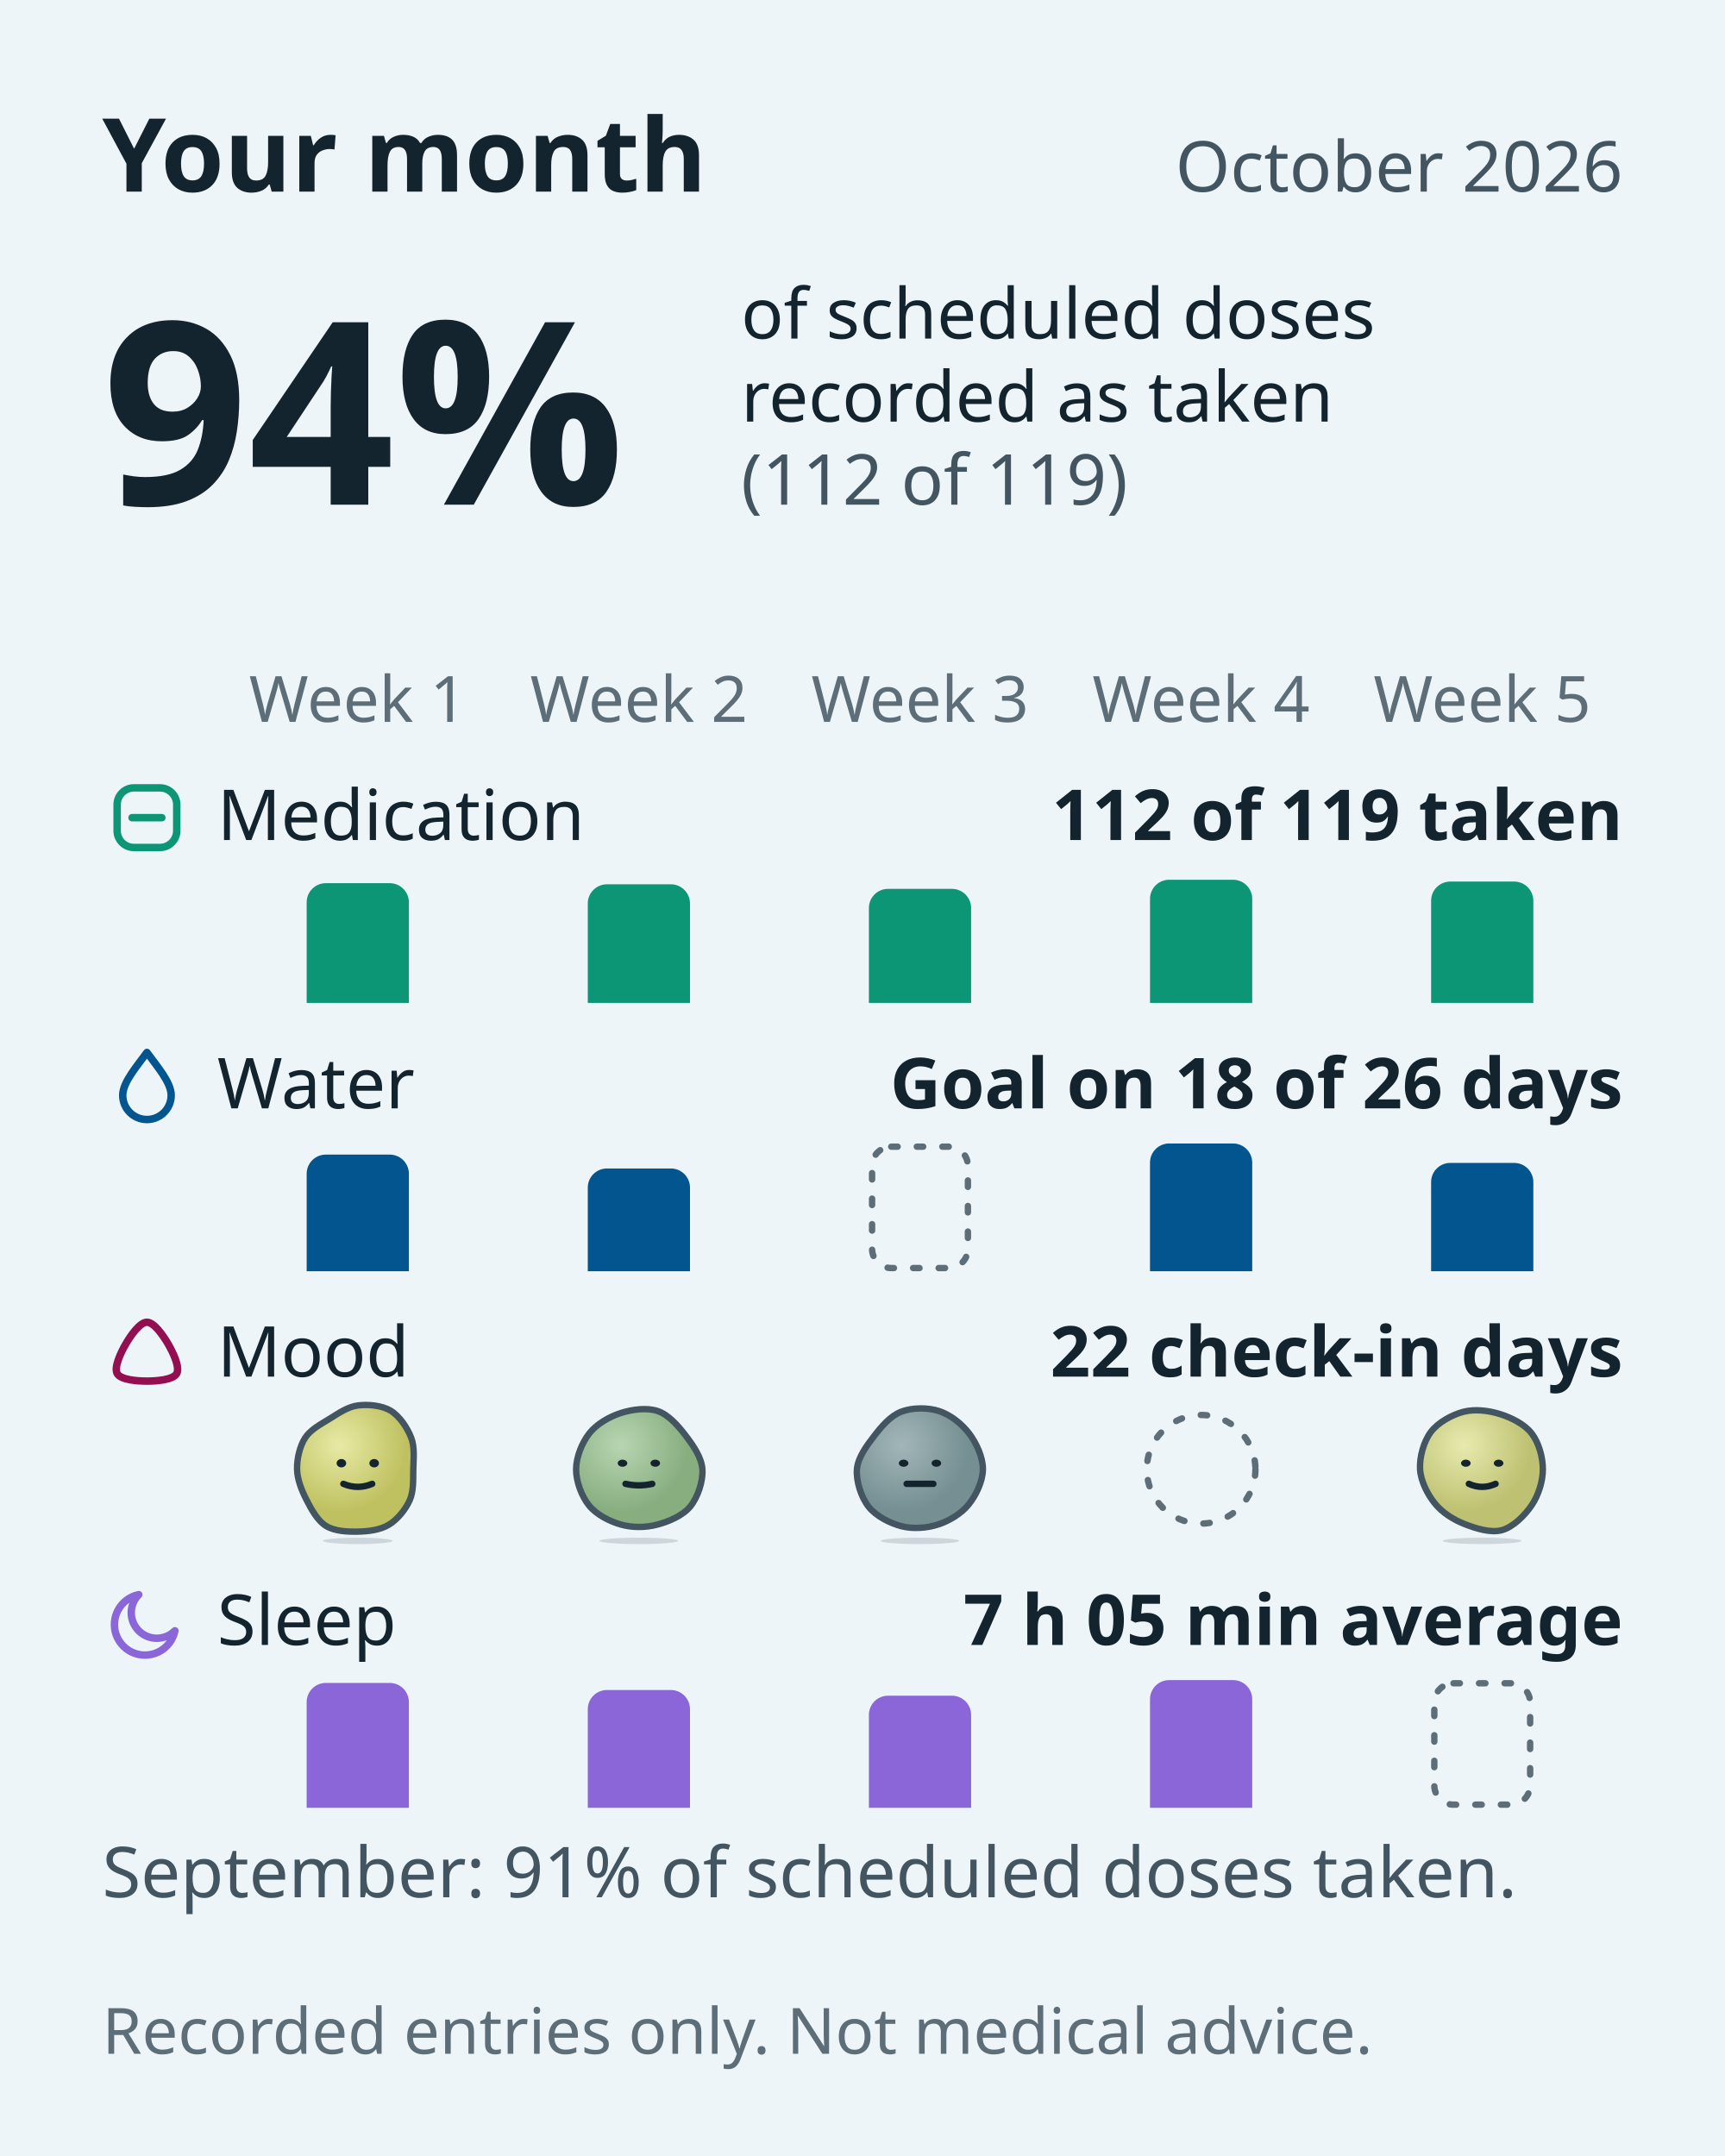
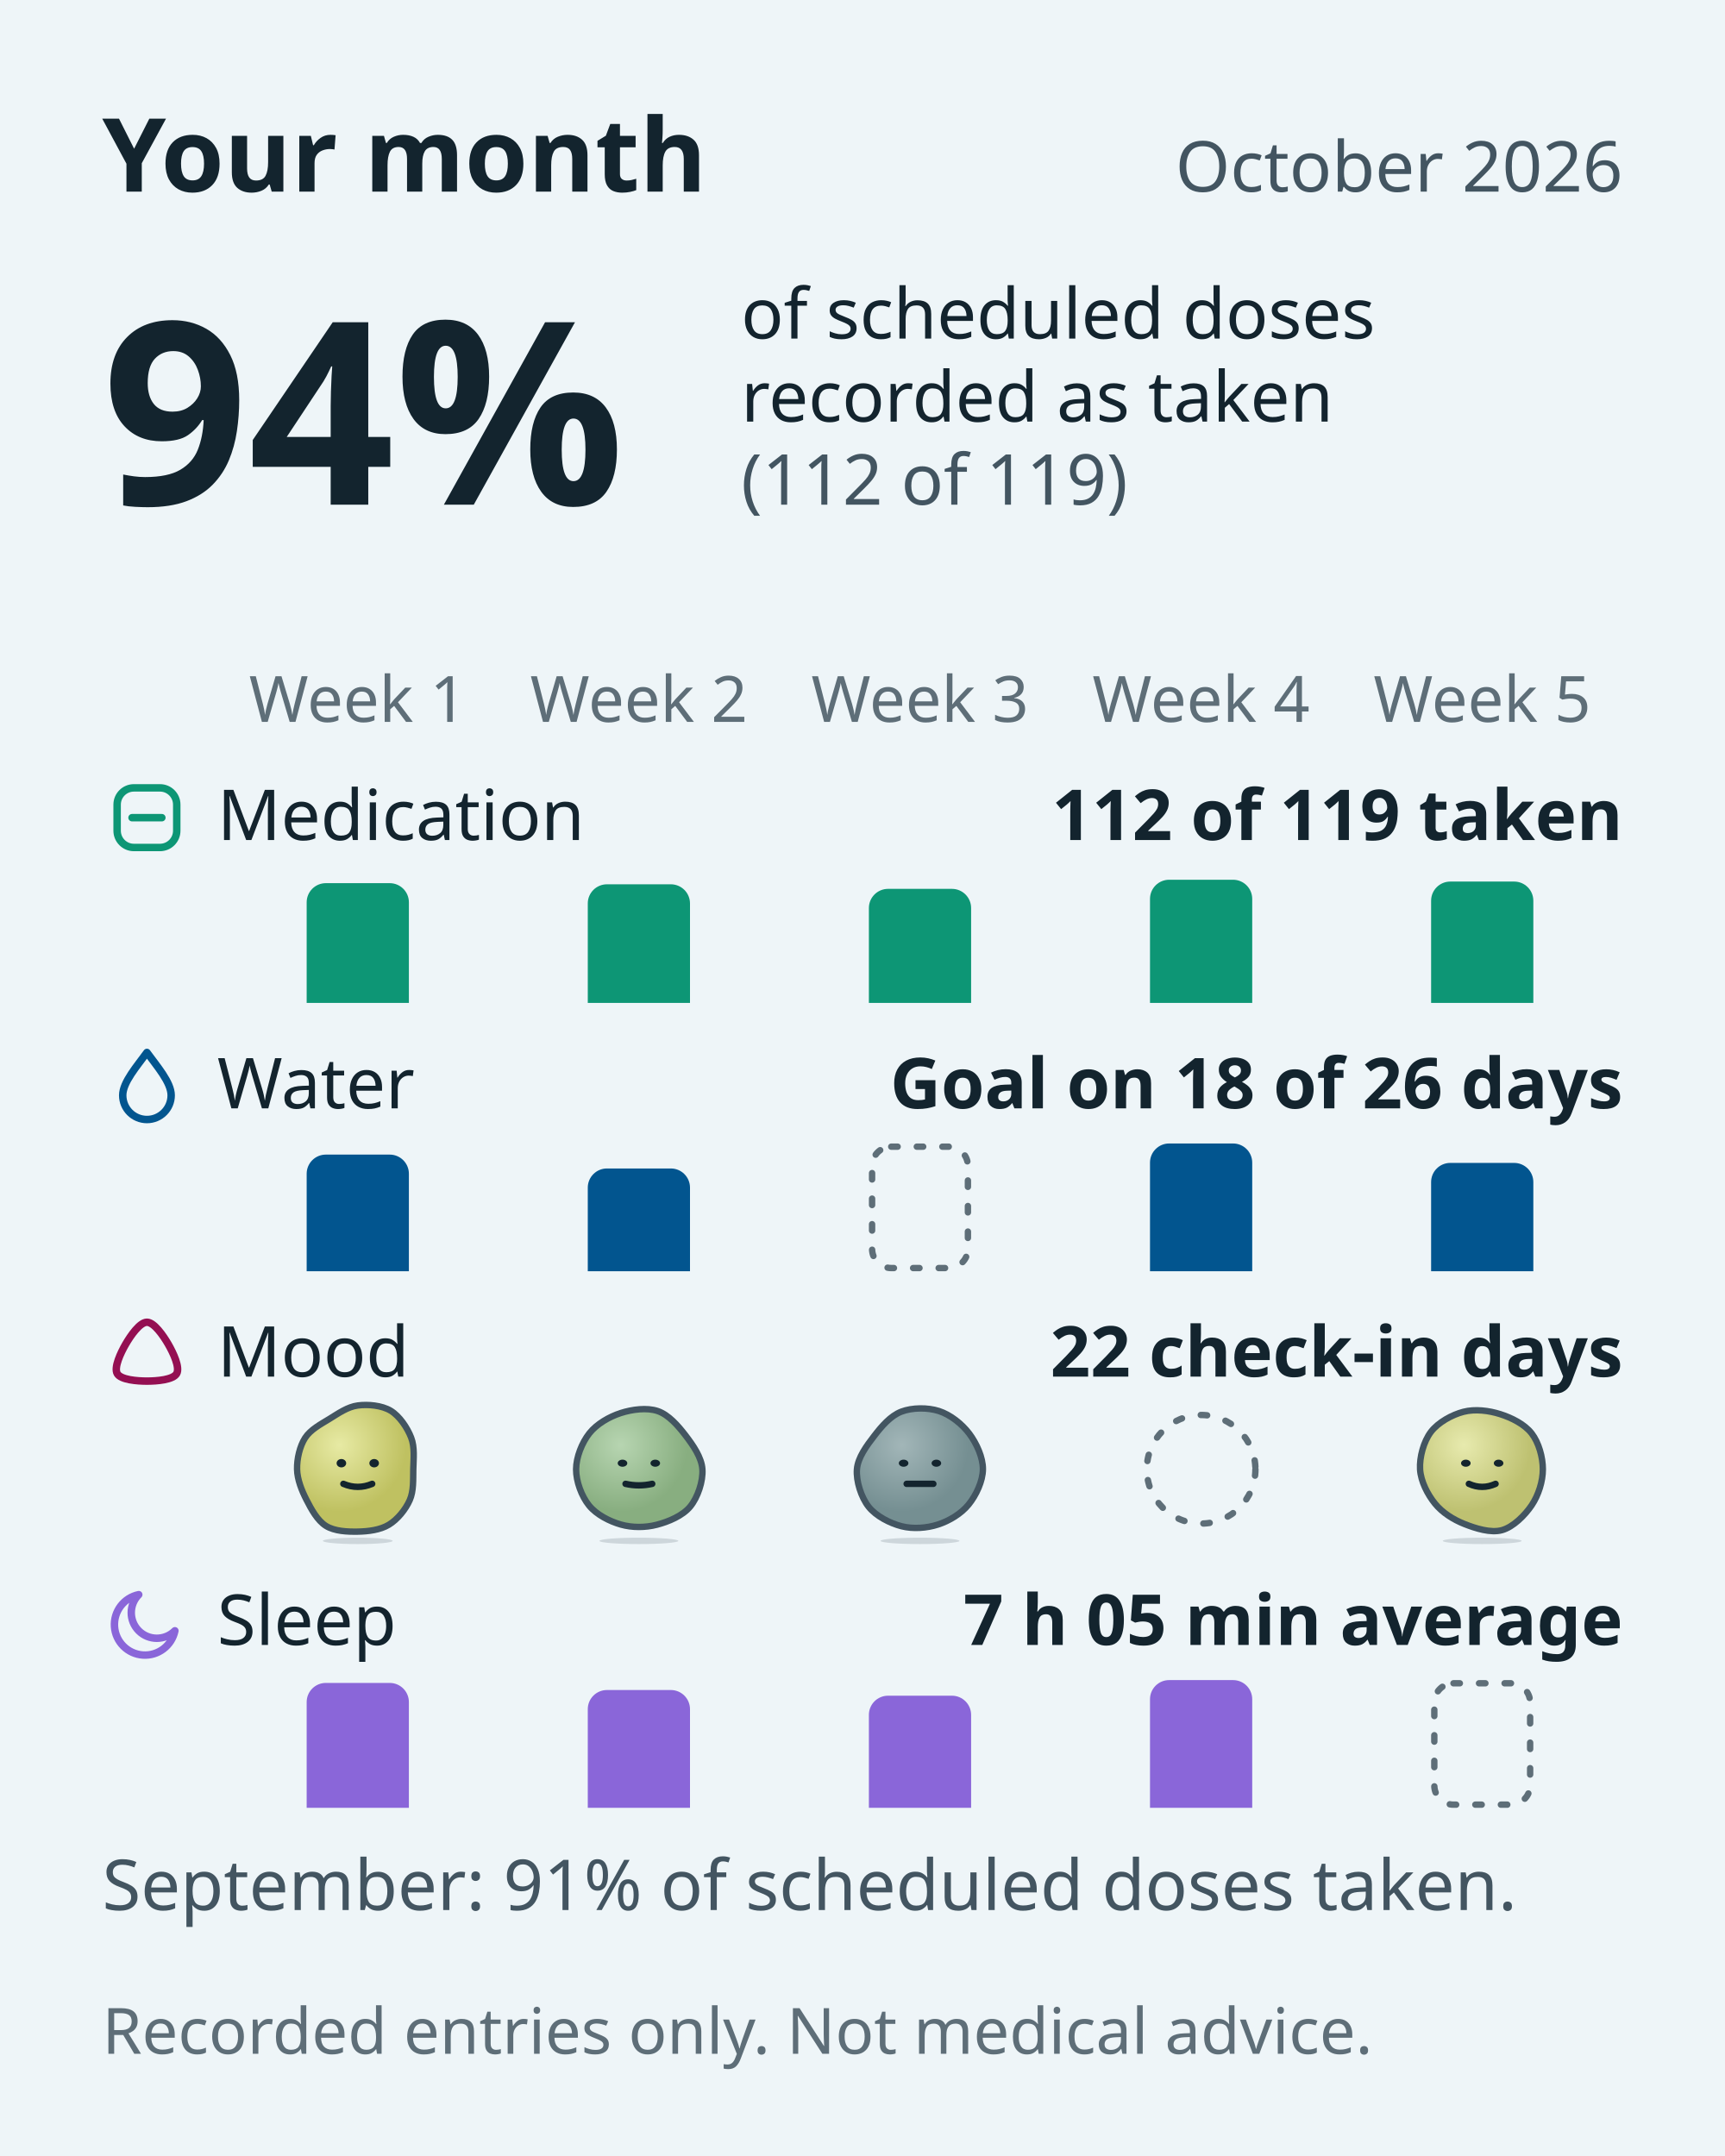
<svg xmlns="http://www.w3.org/2000/svg" width="1080" height="1350" viewBox="0 0 1080 1350">
  <defs>
    <radialGradient id="g1" gradientUnits="userSpaceOnUse" cx="212.6" cy="904.8" r="41.8">
      <stop offset="0" stop-color="#e7eaa4" />
      <stop offset="1" stop-color="#bfc161" />
    </radialGradient>
    <radialGradient id="g2" gradientUnits="userSpaceOnUse" cx="388.6" cy="904.8" r="41.8">
      <stop offset="0" stop-color="#b7d5b1" />
      <stop offset="1" stop-color="#88ae80" />
    </radialGradient>
    <radialGradient id="g3" gradientUnits="userSpaceOnUse" cx="564.6" cy="904.8" r="41.8">
      <stop offset="0" stop-color="#a2b6b8" />
      <stop offset="1" stop-color="#758f92" />
    </radialGradient>
    <radialGradient id="g4" gradientUnits="userSpaceOnUse" cx="916.6" cy="904.8" r="41.8">
      <stop offset="0" stop-color="#e7eaae" />
      <stop offset="1" stop-color="#bec171" />
    </radialGradient>
  </defs>
  <rect width="1080" height="1350" fill="#eef5f8" />
  <text x="64" y="120" font-family="Geologica" font-weight="600" font-size="64" fill="#13242e">Your month</text>
  <text x="1016" y="120" font-family="IBM Plex Sans" font-weight="500" font-size="44" fill="#435561" text-anchor="end">October 2026</text>
  <text x="64" y="316" font-family="Geologica" font-weight="600" font-size="160" fill="#13242e">94%</text>
  <text x="464" y="212" font-family="IBM Plex Sans" font-weight="500" font-size="44" fill="#13242e">of scheduled doses</text>
  <text x="464" y="264" font-family="IBM Plex Sans" font-weight="500" font-size="44" fill="#13242e">recorded as taken</text>
  <text x="464" y="316" font-family="IBM Plex Sans" font-weight="400" font-size="44" fill="#435561">(112 of 119)</text>
  <text x="224" y="452" font-family="IBM Plex Sans" font-weight="500" font-size="40" fill="#5e6e78" text-anchor="middle">Week 1</text>
  <text x="400" y="452" font-family="IBM Plex Sans" font-weight="500" font-size="40" fill="#5e6e78" text-anchor="middle">Week 2</text>
  <text x="576" y="452" font-family="IBM Plex Sans" font-weight="500" font-size="40" fill="#5e6e78" text-anchor="middle">Week 3</text>
  <text x="752" y="452" font-family="IBM Plex Sans" font-weight="500" font-size="40" fill="#5e6e78" text-anchor="middle">Week 4</text>
  <text x="928" y="452" font-family="IBM Plex Sans" font-weight="500" font-size="40" fill="#5e6e78" text-anchor="middle">Week 5</text>
  <g>
    <rect x="73.33" y="493.33" width="37.33" height="37.33" rx="10.5" fill="none" stroke="#0d9675" stroke-width="4.67" stroke-linecap="round" stroke-linejoin="round" />
    <line x1="82.67" y1="512" x2="101.33" y2="512" stroke="#0d9675" stroke-width="4.67" stroke-linecap="round" stroke-linejoin="round" />
  </g>
  <text x="136" y="526" font-family="IBM Plex Sans" font-weight="500" font-size="44" fill="#13242e">Medication</text>
  <text x="1016" y="526" font-family="IBM Plex Sans" font-weight="600" font-size="44" fill="#13242e" text-anchor="end">112 of 119 taken</text>
  <g>
    <path d="M192 628 L192 565 A12 12 0 0 1 204 553 L244 553 A12 12 0 0 1 256 565 L256 628 Z" fill="#0d9675" />
  </g>
  <g>
    <path d="M368 628 L368 565.71 A12 12 0 0 1 380 553.71 L420 553.71 A12 12 0 0 1 432 565.71 L432 628 Z" fill="#0d9675" />
  </g>
  <g>
    <path d="M544 628 L544 568.57 A12 12 0 0 1 556 556.57 L596 556.57 A12 12 0 0 1 608 568.57 L608 628 Z" fill="#0d9675" />
  </g>
  <g>
    <path d="M720 628 L720 562.86 A12 12 0 0 1 732 550.86 L772 550.86 A12 12 0 0 1 784 562.86 L784 628 Z" fill="#0d9675" />
  </g>
  <g>
    <path d="M896 628 L896 564 A12 12 0 0 1 908 552 L948 552 A12 12 0 0 1 960 564 L960 628 Z" fill="#0d9675" />
  </g>
  <g>
    <path d="M92 659 C85.93 667.4 76.83 677.67 76.83 685.83 A15.17 15.17 0 0 0 107.17 685.83 C107.17 677.67 98.07 667.4 92 659 Z" fill="none" stroke="#02558f" stroke-width="4.67" stroke-linecap="round" stroke-linejoin="round" />
  </g>
  <text x="136" y="694" font-family="IBM Plex Sans" font-weight="500" font-size="44" fill="#13242e">Water</text>
  <text x="1016" y="694" font-family="IBM Plex Sans" font-weight="600" font-size="44" fill="#13242e" text-anchor="end">Goal on 18 of 26 days</text>
  <g>
    <path d="M192 796 L192 734.96 A12 12 0 0 1 204 722.96 L244 722.96 A12 12 0 0 1 256 734.96 L256 796 Z" fill="#02558f" />
  </g>
  <g>
    <path d="M368 796 L368 743.65 A12 12 0 0 1 380 731.65 L420 731.65 A12 12 0 0 1 432 743.65 L432 796 Z" fill="#02558f" />
  </g>
  <g>
    <rect x="546" y="718" width="60" height="76" rx="12" fill="none" stroke="#5e6e78" stroke-width="4" stroke-linecap="round" stroke-linejoin="round" stroke-dasharray="4 12" />
  </g>
  <g>
    <path d="M720 796 L720 728 A12 12 0 0 1 732 716 L772 716 A12 12 0 0 1 784 728 L784 796 Z" fill="#02558f" />
  </g>
  <g>
    <path d="M896 796 L896 740.17 A12 12 0 0 1 908 728.17 L948 728.17 A12 12 0 0 1 960 740.17 L960 796 Z" fill="#02558f" />
  </g>
  <g>
    <path d="M92 827.93 C96.45 827.93 102.24 836.33 105.34 841.7 C108.44 847.07 112.81 856.28 110.59 860.13 C108.37 863.98 98.2 864.8 92 864.8 C85.8 864.8 75.63 863.98 73.41 860.13 C71.19 856.28 75.56 847.07 78.66 841.7 C81.76 836.33 87.55 827.93 92 827.93 Z" fill="none" stroke="#940f52" stroke-width="4.67" stroke-linecap="round" stroke-linejoin="round" />
  </g>
  <text x="136" y="862" font-family="IBM Plex Sans" font-weight="500" font-size="44" fill="#13242e">Mood</text>
  <text x="1016" y="862" font-family="IBM Plex Sans" font-weight="600" font-size="44" fill="#13242e" text-anchor="end">22 check-in days</text>
  <g>
    <ellipse cx="224" cy="964.84" rx="21.85" ry="2" fill="#cdd6db" />
    <path d="M258.76 920 C258.61 926.53 259.07 933.55 256.52 939.34 C253.97 945.13 248.88 951.44 243.46 954.72 C238.04 958.01 230.56 958.92 224 959.04 C217.44 959.17 209.47 958.8 204.11 955.48 C198.76 952.16 194.89 945.02 191.87 939.11 C188.85 933.19 186.14 926.45 185.99 920 C185.85 913.55 187.63 905.65 191.01 900.38 C194.4 895.12 200.8 891.81 206.3 888.42 C211.8 885.03 217.62 880.9 224 880.05 C230.38 879.2 239 879.97 244.56 883.31 C250.13 886.66 255.04 894.02 257.4 900.14 C259.77 906.25 258.9 913.47 258.76 920 Z" fill="url(#g1)" stroke="#435561" stroke-width="4" stroke-linecap="round" stroke-linejoin="round" />
    <ellipse cx="213.74" cy="916.2" rx="3" ry="2.62" fill="#13242e" />
    <ellipse cx="234.26" cy="916.2" rx="3" ry="2.62" fill="#13242e" />
    <path d="M214.97 929.12 Q224 932.92 233.03 929.12" fill="none" stroke="#13242e" stroke-width="4" stroke-linecap="round" stroke-linejoin="round" />
  </g>
  <g>
    <ellipse cx="400" cy="964.84" rx="24.7" ry="2" fill="#cdd6db" />
    <path d="M439.76 920 C440.26 927.43 436.89 937.56 432.14 943.35 C427.39 949.14 418.51 952.83 411.28 954.71 C404.05 956.59 395.83 956.63 388.75 954.62 C381.67 952.62 373.47 948.45 368.79 942.68 C364.11 936.91 360.65 927.53 360.69 920 C360.72 912.47 364.35 903.34 368.99 897.47 C373.64 891.61 381.43 887.13 388.57 884.81 C395.71 882.5 405.07 881.23 411.84 883.56 C418.61 885.89 424.54 892.72 429.19 898.79 C433.85 904.86 439.27 912.57 439.76 920 Z" fill="url(#g2)" stroke="#435561" stroke-width="4" stroke-linecap="round" stroke-linejoin="round" />
    <ellipse cx="389.74" cy="916.2" rx="3" ry="2.22" fill="#13242e" />
    <ellipse cx="410.26" cy="916.2" rx="3" ry="2.22" fill="#13242e" />
    <path d="M391.64 929.12 Q400 931.02 408.36 929.12" fill="none" stroke="#13242e" stroke-width="4" stroke-linecap="round" stroke-linejoin="round" />
  </g>
  <g>
    <ellipse cx="576" cy="964.84" rx="24.7" ry="2" fill="#cdd6db" />
    <path d="M615.39 920 C615.33 927.41 611.12 936.34 606.42 942.1 C601.73 947.87 594.24 952.34 587.24 954.6 C580.24 956.86 571.66 957.52 564.41 955.66 C557.17 953.79 548.43 949.35 543.78 943.41 C539.13 937.47 535.92 927.38 536.51 920 C537.1 912.62 542.68 905.16 547.31 899.15 C551.93 893.14 557.52 886.54 564.28 883.94 C571.04 881.33 580.77 881.24 587.85 883.52 C594.94 885.8 602.21 891.54 606.8 897.62 C611.39 903.7 615.45 912.59 615.39 920 Z" fill="url(#g3)" stroke="#435561" stroke-width="4" stroke-linecap="round" stroke-linejoin="round" />
    <ellipse cx="565.74" cy="916.2" rx="3" ry="2.22" fill="#13242e" />
    <ellipse cx="586.26" cy="916.2" rx="3" ry="2.22" fill="#13242e" />
    <path d="M567.64 929.12 Q576 929.12 584.36 929.12" fill="none" stroke="#13242e" stroke-width="4" stroke-linecap="round" stroke-linejoin="round" />
  </g>
  <g>
    <circle cx="752" cy="920" r="34" fill="none" stroke="#5e6e78" stroke-width="4" stroke-linecap="round" stroke-linejoin="round" stroke-dasharray="4 12" />
  </g>
  <g>
    <ellipse cx="928" cy="964.84" rx="24.7" ry="2" fill="#cdd6db" />
    <path d="M965.96 920 C965.97 927.5 963.24 936.16 958.98 942.51 C954.71 948.86 947.4 956.14 940.38 958.11 C933.36 960.07 923.86 957.04 916.86 954.27 C909.87 951.5 903.05 947.2 898.42 941.49 C893.79 935.78 889.51 927.48 889.08 920 C888.65 912.52 891.31 902.64 895.84 896.64 C900.38 890.64 909.07 885.86 916.3 884 C923.53 882.14 932.11 883.22 939.22 885.47 C946.33 887.72 954.49 891.76 958.94 897.52 C963.4 903.27 965.96 912.5 965.96 920 Z" fill="url(#g4)" stroke="#435561" stroke-width="4" stroke-linecap="round" stroke-linejoin="round" />
    <ellipse cx="917.74" cy="916.2" rx="3" ry="2.22" fill="#13242e" />
    <ellipse cx="938.26" cy="916.2" rx="3" ry="2.22" fill="#13242e" />
    <path d="M919.64 929.12 Q928 932.92 936.36 929.12" fill="none" stroke="#13242e" stroke-width="4" stroke-linecap="round" stroke-linejoin="round" />
  </g>
  <g>
    <path d="M109.5 1021.13 A19.13 19.13 0 1 1 86.87 998.5 A15.4 15.4 0 0 0 109.5 1021.13 Z" fill="none" stroke="#8a66d9" stroke-width="4.67" stroke-linecap="round" stroke-linejoin="round" />
  </g>
  <text x="136" y="1030" font-family="IBM Plex Sans" font-weight="500" font-size="44" fill="#13242e">Sleep</text>
  <text x="1016" y="1030" font-family="IBM Plex Sans" font-weight="600" font-size="44" fill="#13242e" text-anchor="end">7 h 05 min average</text>
  <g>
    <path d="M192 1132 L192 1065.78 A12 12 0 0 1 204 1053.78 L244 1053.78 A12 12 0 0 1 256 1065.78 L256 1132 Z" fill="#8a66d9" />
  </g>
  <g>
    <path d="M368 1132 L368 1070.22 A12 12 0 0 1 380 1058.22 L420 1058.22 A12 12 0 0 1 432 1070.22 L432 1132 Z" fill="#8a66d9" />
  </g>
  <g>
    <path d="M544 1132 L544 1073.78 A12 12 0 0 1 556 1061.78 L596 1061.78 A12 12 0 0 1 608 1073.78 L608 1132 Z" fill="#8a66d9" />
  </g>
  <g>
    <path d="M720 1132 L720 1064 A12 12 0 0 1 732 1052 L772 1052 A12 12 0 0 1 784 1064 L784 1132 Z" fill="#8a66d9" />
  </g>
  <g>
    <rect x="898" y="1054" width="60" height="76" rx="12" fill="none" stroke="#5e6e78" stroke-width="4" stroke-linecap="round" stroke-linejoin="round" stroke-dasharray="4 12" />
  </g>
-   <text x="64" y="1188" font-family="IBM Plex Sans" font-weight="400" font-size="44" fill="#435561">September: 91% of scheduled doses taken.</text>
+   <text x="64" y="1196" font-family="IBM Plex Sans" font-weight="400" font-size="44" fill="#435561">September: 91% of scheduled doses taken.</text>
  <text x="64" y="1286" font-family="IBM Plex Sans" font-weight="500" font-size="40" fill="#5e6e78">Recorded entries only. Not medical advice.</text>
</svg>
